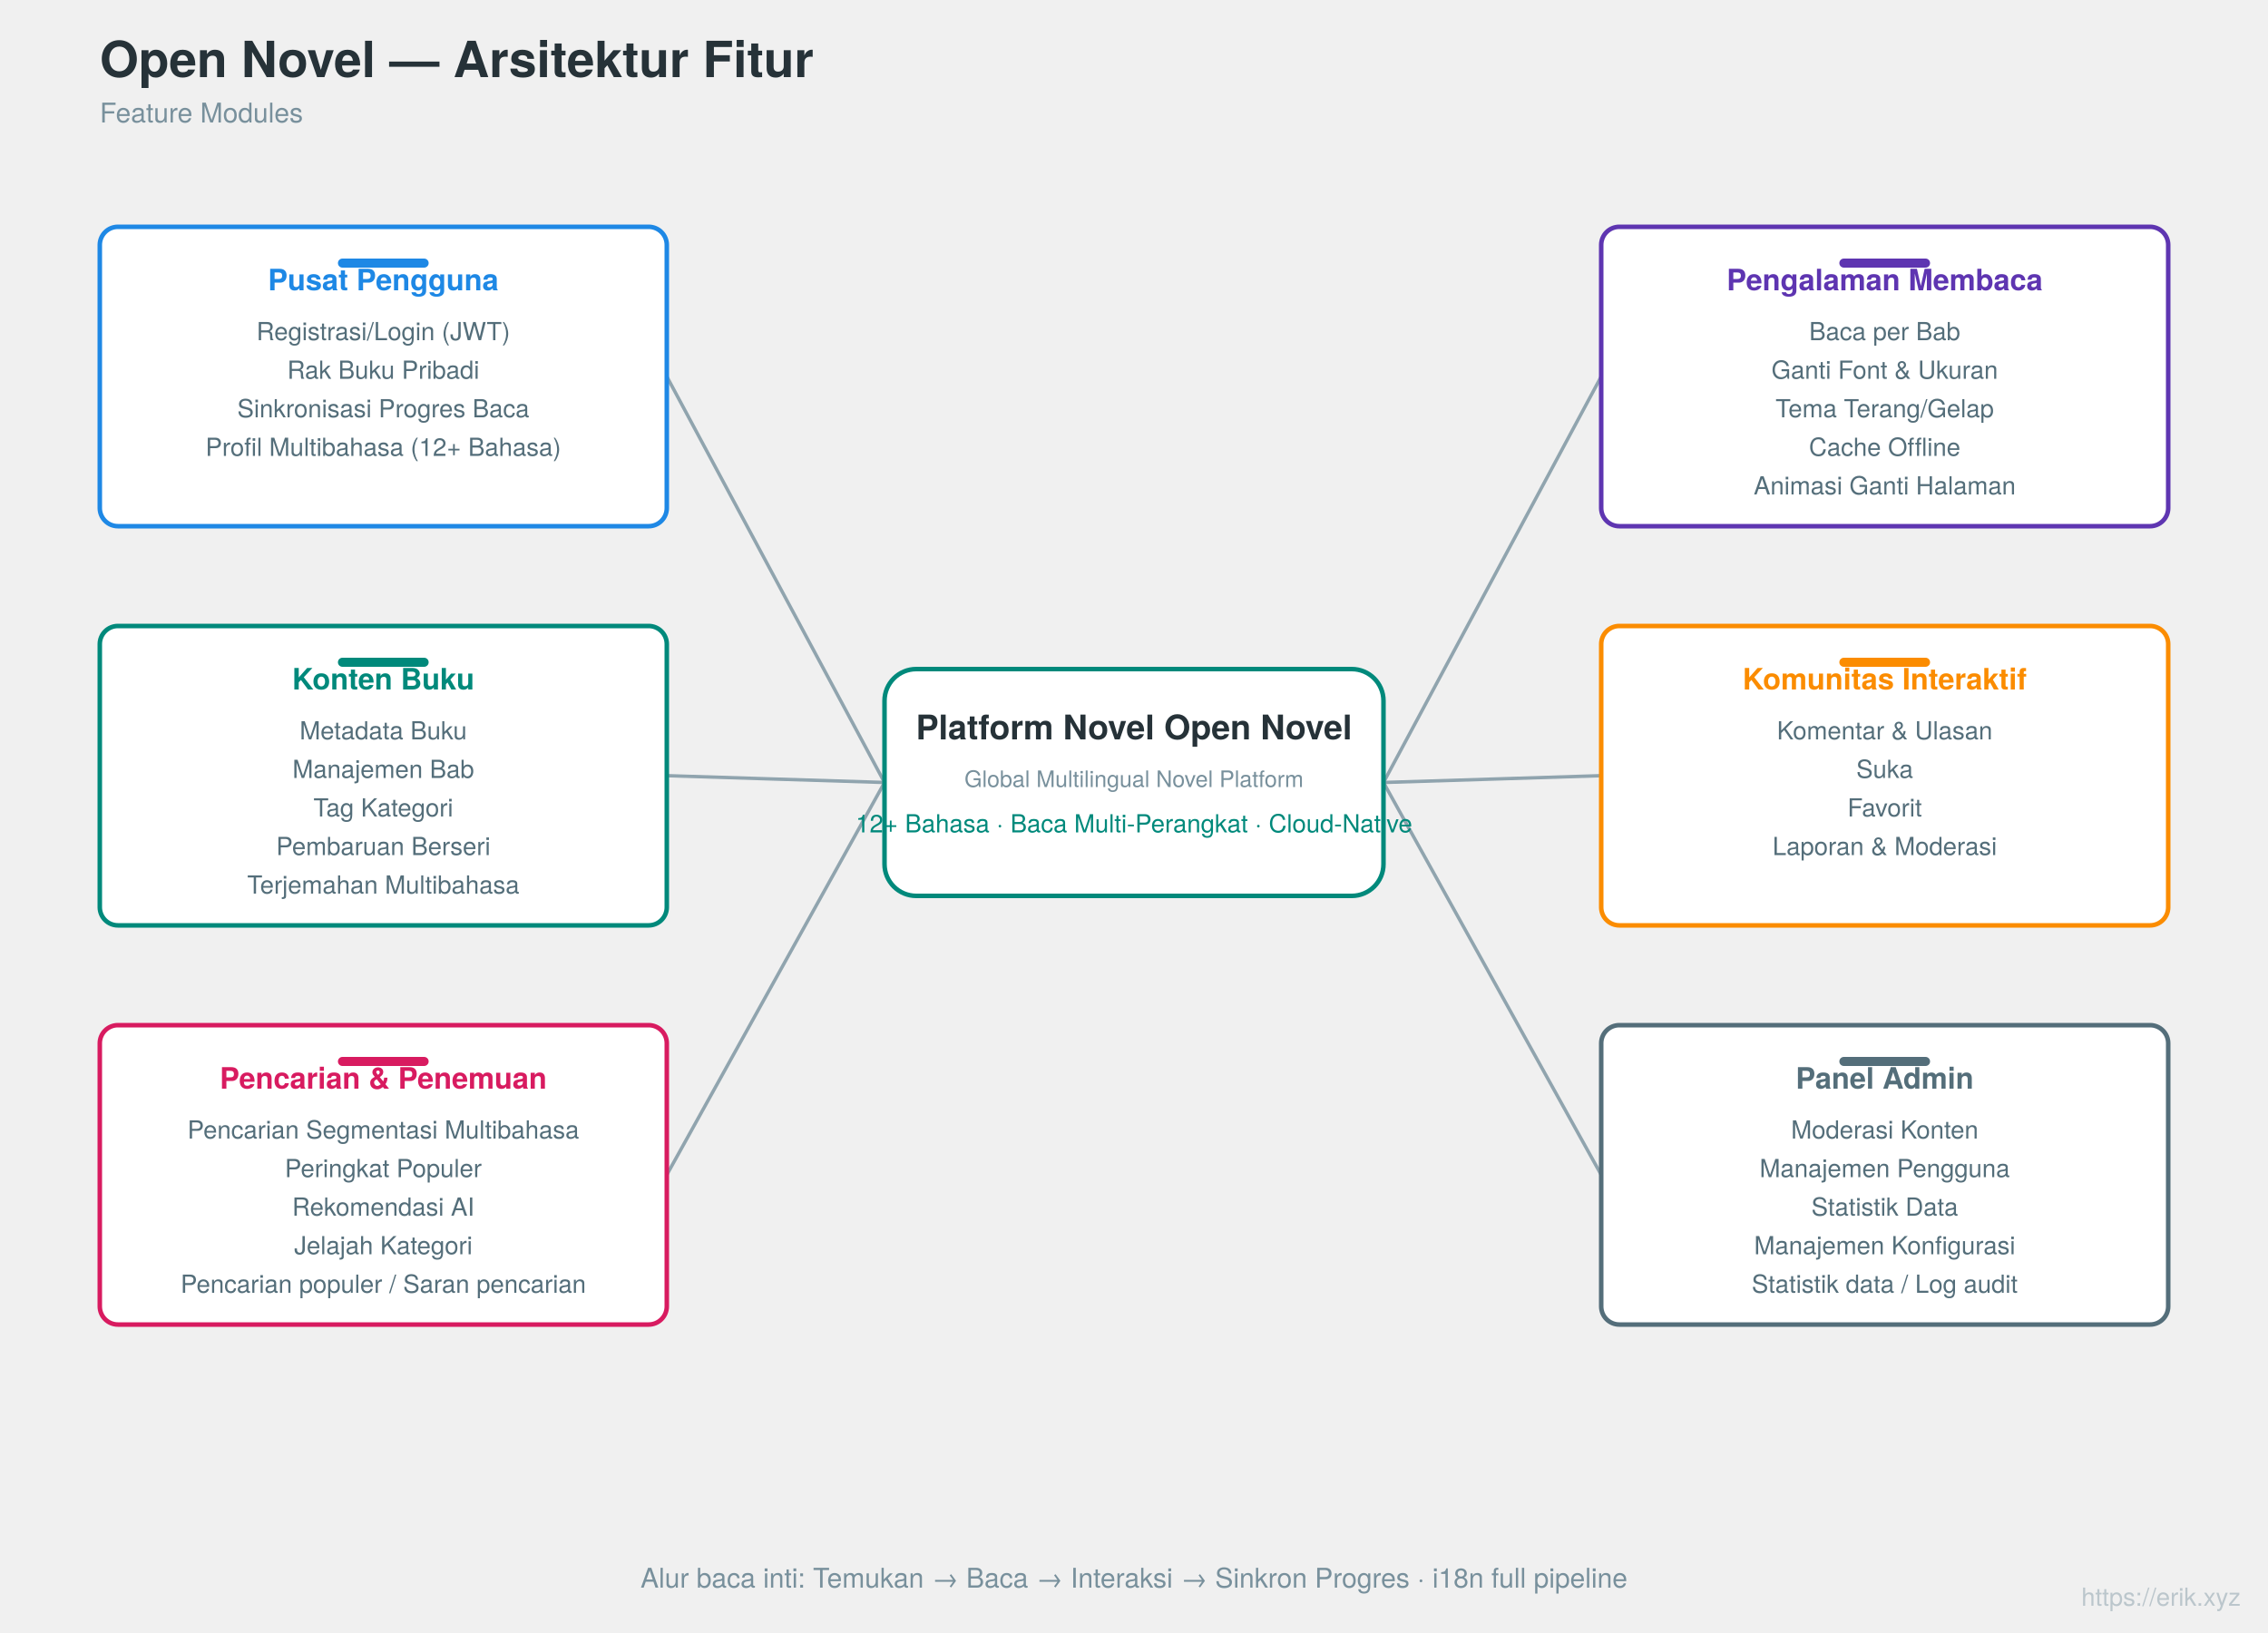
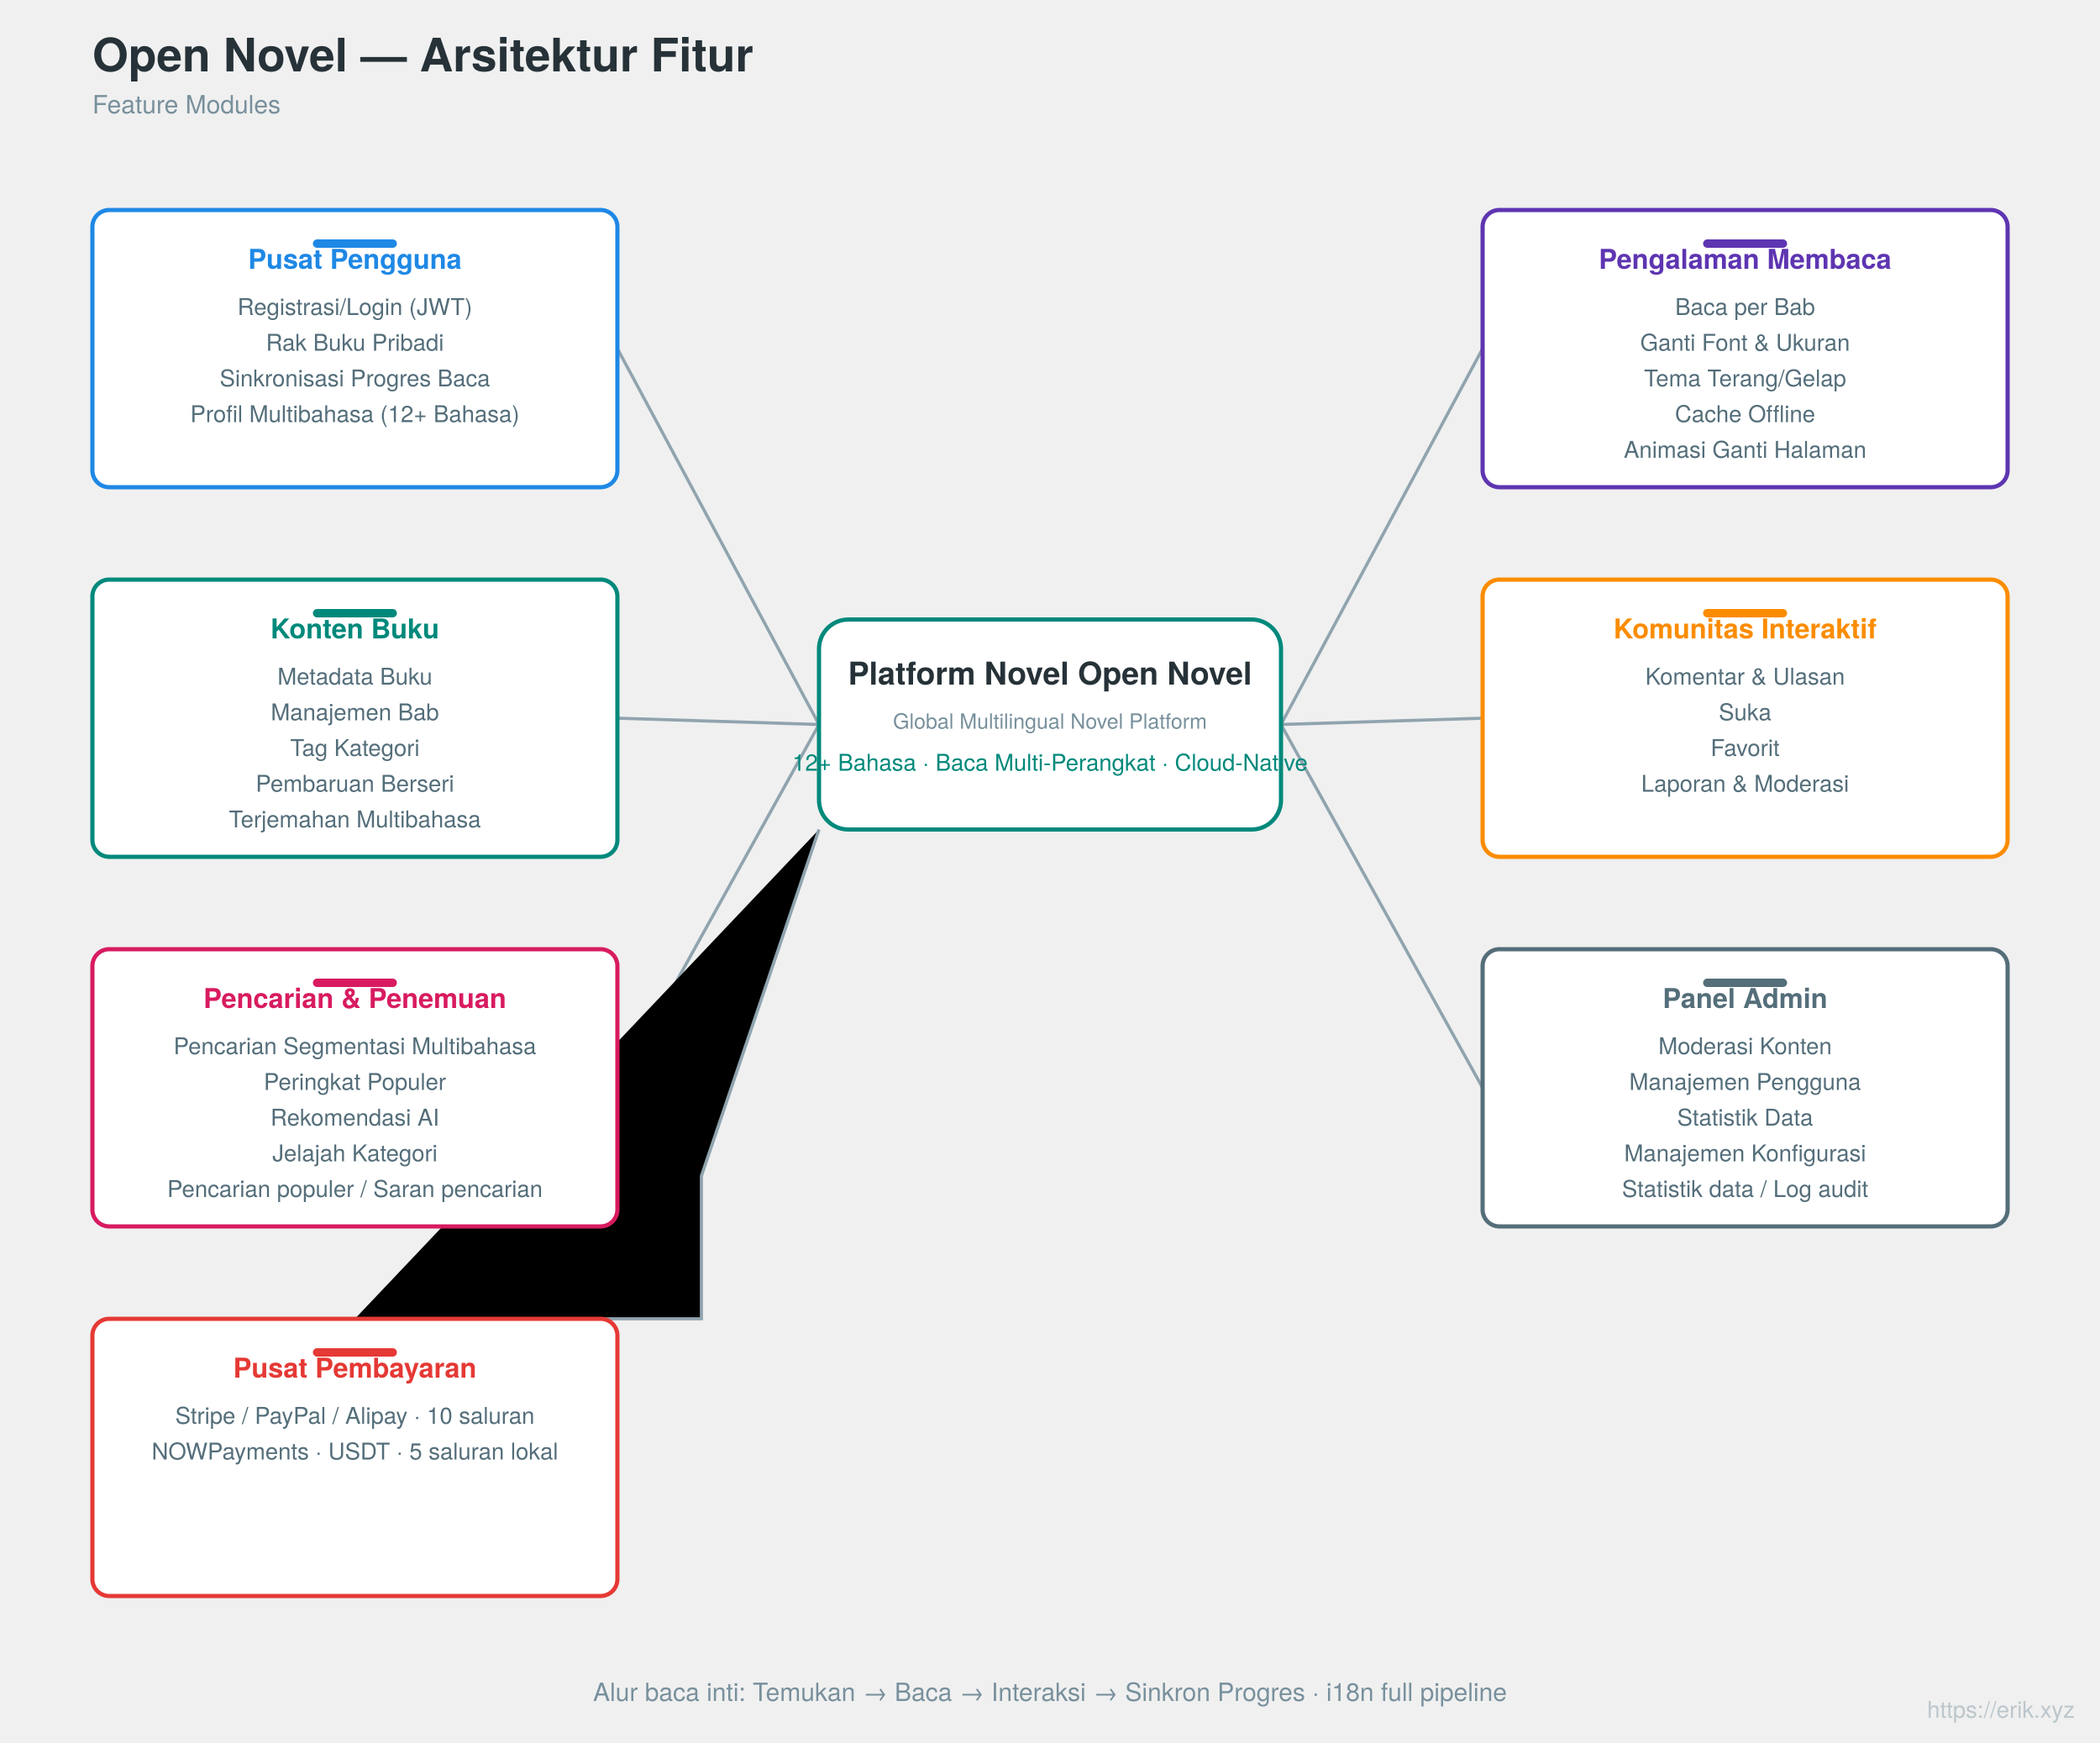
- <svg xmlns="http://www.w3.org/2000/svg" width="1000" height="720" viewBox="0 0 1000 720" font-family="'PingFang SC','Microsoft YaHei','Helvetica Neue',sans-serif">
+ <svg xmlns="http://www.w3.org/2000/svg" width="1000" height="830" viewBox="0 0 1000 830" font-family="'PingFang SC','Microsoft YaHei','Helvetica Neue',sans-serif">
  <text x="44" y="34" font-size="22" font-weight="700" fill="#263238">Open Novel — Arsitektur Fitur</text>
  <text x="44" y="54" font-size="12" fill="#78909c">Feature Modules</text>
  <g stroke="#90a4ae" stroke-width="1.5">
    <line x1="390" y1="345" x2="294" y2="166" />
    <line x1="390" y1="345" x2="294" y2="342" />
    <line x1="390" y1="345" x2="294" y2="518" />
    <line x1="610" y1="345" x2="706" y2="166" />
    <line x1="610" y1="345" x2="706" y2="342" />
    <line x1="610" y1="345" x2="706" y2="518" />
+     <polyline points="390,395 334,560 334,628 169,628" />
  </g>
  <g>
    <rect x="390" y="295" width="220" height="100" rx="14" fill="#ffffff" stroke="#00897b" stroke-width="2" />
    <text x="500" y="326" font-size="15" font-weight="700" fill="#263238" text-anchor="middle">Platform Novel Open Novel</text>
    <text x="500" y="347" font-size="10" fill="#78909c" text-anchor="middle">Global Multilingual Novel Platform</text>
    <text x="500" y="367" font-size="11" fill="#00897b" text-anchor="middle">12+ Bahasa · Baca Multi-Perangkat · Cloud-Native</text>
  </g>
  <g>
    <rect x="44" y="100" width="250" height="132" rx="8" fill="#ffffff" stroke="#1e88e5" stroke-width="2" />
    <rect x="149" y="114" width="40" height="4" rx="2" fill="#1e88e5" />
    <text x="169" y="128" font-size="13" font-weight="700" fill="#1e88e5" text-anchor="middle">Pusat Pengguna</text>
    <text x="169" y="150" font-size="11" fill="#546e7a" text-anchor="middle">Registrasi/Login (JWT)</text>
    <text x="169" y="167" font-size="11" fill="#546e7a" text-anchor="middle">Rak Buku Pribadi</text>
    <text x="169" y="184" font-size="11" fill="#546e7a" text-anchor="middle">Sinkronisasi Progres Baca</text>
    <text x="169" y="201" font-size="11" fill="#546e7a" text-anchor="middle">Profil Multibahasa (12+ Bahasa)</text>
  </g>
  <g>
    <rect x="706" y="100" width="250" height="132" rx="8" fill="#ffffff" stroke="#5e35b1" stroke-width="2" />
    <rect x="811" y="114" width="40" height="4" rx="2" fill="#5e35b1" />
    <text x="831" y="128" font-size="13" font-weight="700" fill="#5e35b1" text-anchor="middle">Pengalaman Membaca</text>
    <text x="831" y="150" font-size="11" fill="#546e7a" text-anchor="middle">Baca per Bab</text>
    <text x="831" y="167" font-size="11" fill="#546e7a" text-anchor="middle">Ganti Font &amp; Ukuran</text>
    <text x="831" y="184" font-size="11" fill="#546e7a" text-anchor="middle">Tema Terang/Gelap</text>
    <text x="831" y="201" font-size="11" fill="#546e7a" text-anchor="middle">Cache Offline</text>
    <text x="831" y="218" font-size="11" fill="#546e7a" text-anchor="middle">Animasi Ganti Halaman</text>
  </g>
  <g>
    <rect x="44" y="276" width="250" height="132" rx="8" fill="#ffffff" stroke="#00897b" stroke-width="2" />
    <rect x="149" y="290" width="40" height="4" rx="2" fill="#00897b" />
    <text x="169" y="304" font-size="13" font-weight="700" fill="#00897b" text-anchor="middle">Konten Buku</text>
    <text x="169" y="326" font-size="11" fill="#546e7a" text-anchor="middle">Metadata Buku</text>
    <text x="169" y="343" font-size="11" fill="#546e7a" text-anchor="middle">Manajemen Bab</text>
    <text x="169" y="360" font-size="11" fill="#546e7a" text-anchor="middle">Tag Kategori</text>
    <text x="169" y="377" font-size="11" fill="#546e7a" text-anchor="middle">Pembaruan Berseri</text>
    <text x="169" y="394" font-size="11" fill="#546e7a" text-anchor="middle">Terjemahan Multibahasa</text>
  </g>
  <g>
    <rect x="706" y="276" width="250" height="132" rx="8" fill="#ffffff" stroke="#fb8c00" stroke-width="2" />
    <rect x="811" y="290" width="40" height="4" rx="2" fill="#fb8c00" />
    <text x="831" y="304" font-size="13" font-weight="700" fill="#fb8c00" text-anchor="middle">Komunitas Interaktif</text>
    <text x="831" y="326" font-size="11" fill="#546e7a" text-anchor="middle">Komentar &amp; Ulasan</text>
    <text x="831" y="343" font-size="11" fill="#546e7a" text-anchor="middle">Suka</text>
    <text x="831" y="360" font-size="11" fill="#546e7a" text-anchor="middle">Favorit</text>
    <text x="831" y="377" font-size="11" fill="#546e7a" text-anchor="middle">Laporan &amp; Moderasi</text>
  </g>
  <g>
    <rect x="44" y="452" width="250" height="132" rx="8" fill="#ffffff" stroke="#d81b60" stroke-width="2" />
    <rect x="149" y="466" width="40" height="4" rx="2" fill="#d81b60" />
    <text x="169" y="480" font-size="13" font-weight="700" fill="#d81b60" text-anchor="middle">Pencarian &amp; Penemuan</text>
    <text x="169" y="502" font-size="11" fill="#546e7a" text-anchor="middle">Pencarian Segmentasi Multibahasa</text>
    <text x="169" y="519" font-size="11" fill="#546e7a" text-anchor="middle">Peringkat Populer</text>
    <text x="169" y="536" font-size="11" fill="#546e7a" text-anchor="middle">Rekomendasi AI</text>
    <text x="169" y="553" font-size="11" fill="#546e7a" text-anchor="middle">Jelajah Kategori</text>
    <text x="169" y="570" font-size="11" fill="#546e7a" text-anchor="middle">Pencarian populer / Saran pencarian</text>
  </g>
  <g>
    <rect x="706" y="452" width="250" height="132" rx="8" fill="#ffffff" stroke="#546e7a" stroke-width="2" />
    <rect x="811" y="466" width="40" height="4" rx="2" fill="#546e7a" />
    <text x="831" y="480" font-size="13" font-weight="700" fill="#546e7a" text-anchor="middle">Panel Admin</text>
    <text x="831" y="502" font-size="11" fill="#546e7a" text-anchor="middle">Moderasi Konten</text>
    <text x="831" y="519" font-size="11" fill="#546e7a" text-anchor="middle">Manajemen Pengguna</text>
    <text x="831" y="536" font-size="11" fill="#546e7a" text-anchor="middle">Statistik Data</text>
    <text x="831" y="553" font-size="11" fill="#546e7a" text-anchor="middle">Manajemen Konfigurasi</text>
    <text x="831" y="570" font-size="11" fill="#546e7a" text-anchor="middle">Statistik data / Log audit</text>
  </g>
-   <text x="500" y="700" font-size="12" fill="#78909c" text-anchor="middle">Alur baca inti: Temukan → Baca → Interaksi → Sinkron Progres · i18n full pipeline</text>
-   <text x="988" y="708" font-size="11" fill="#90a4ae" opacity="0.55" text-anchor="end">https://erik.xyz</text>
+   <g>
+     <rect x="44" y="628" width="250" height="132" rx="8" fill="#ffffff" stroke="#e53935" stroke-width="2" />
+     <rect x="149" y="642" width="40" height="4" rx="2" fill="#e53935" />
+     <text x="169" y="656" font-size="13" font-weight="700" fill="#e53935" text-anchor="middle">Pusat Pembayaran</text>
+     <text x="169" y="678" font-size="11" fill="#546e7a" text-anchor="middle">Stripe / PayPal / Alipay · 10 saluran</text>
+     <text x="169" y="695" font-size="11" fill="#546e7a" text-anchor="middle">NOWPayments · USDT · 5 saluran lokal</text>
+   </g>
+   <text x="500" y="810" font-size="12" fill="#78909c" text-anchor="middle">Alur baca inti: Temukan → Baca → Interaksi → Sinkron Progres · i18n full pipeline</text>
+   <text x="988" y="818" font-size="11" fill="#90a4ae" opacity="0.55" text-anchor="end">https://erik.xyz</text>
</svg>
